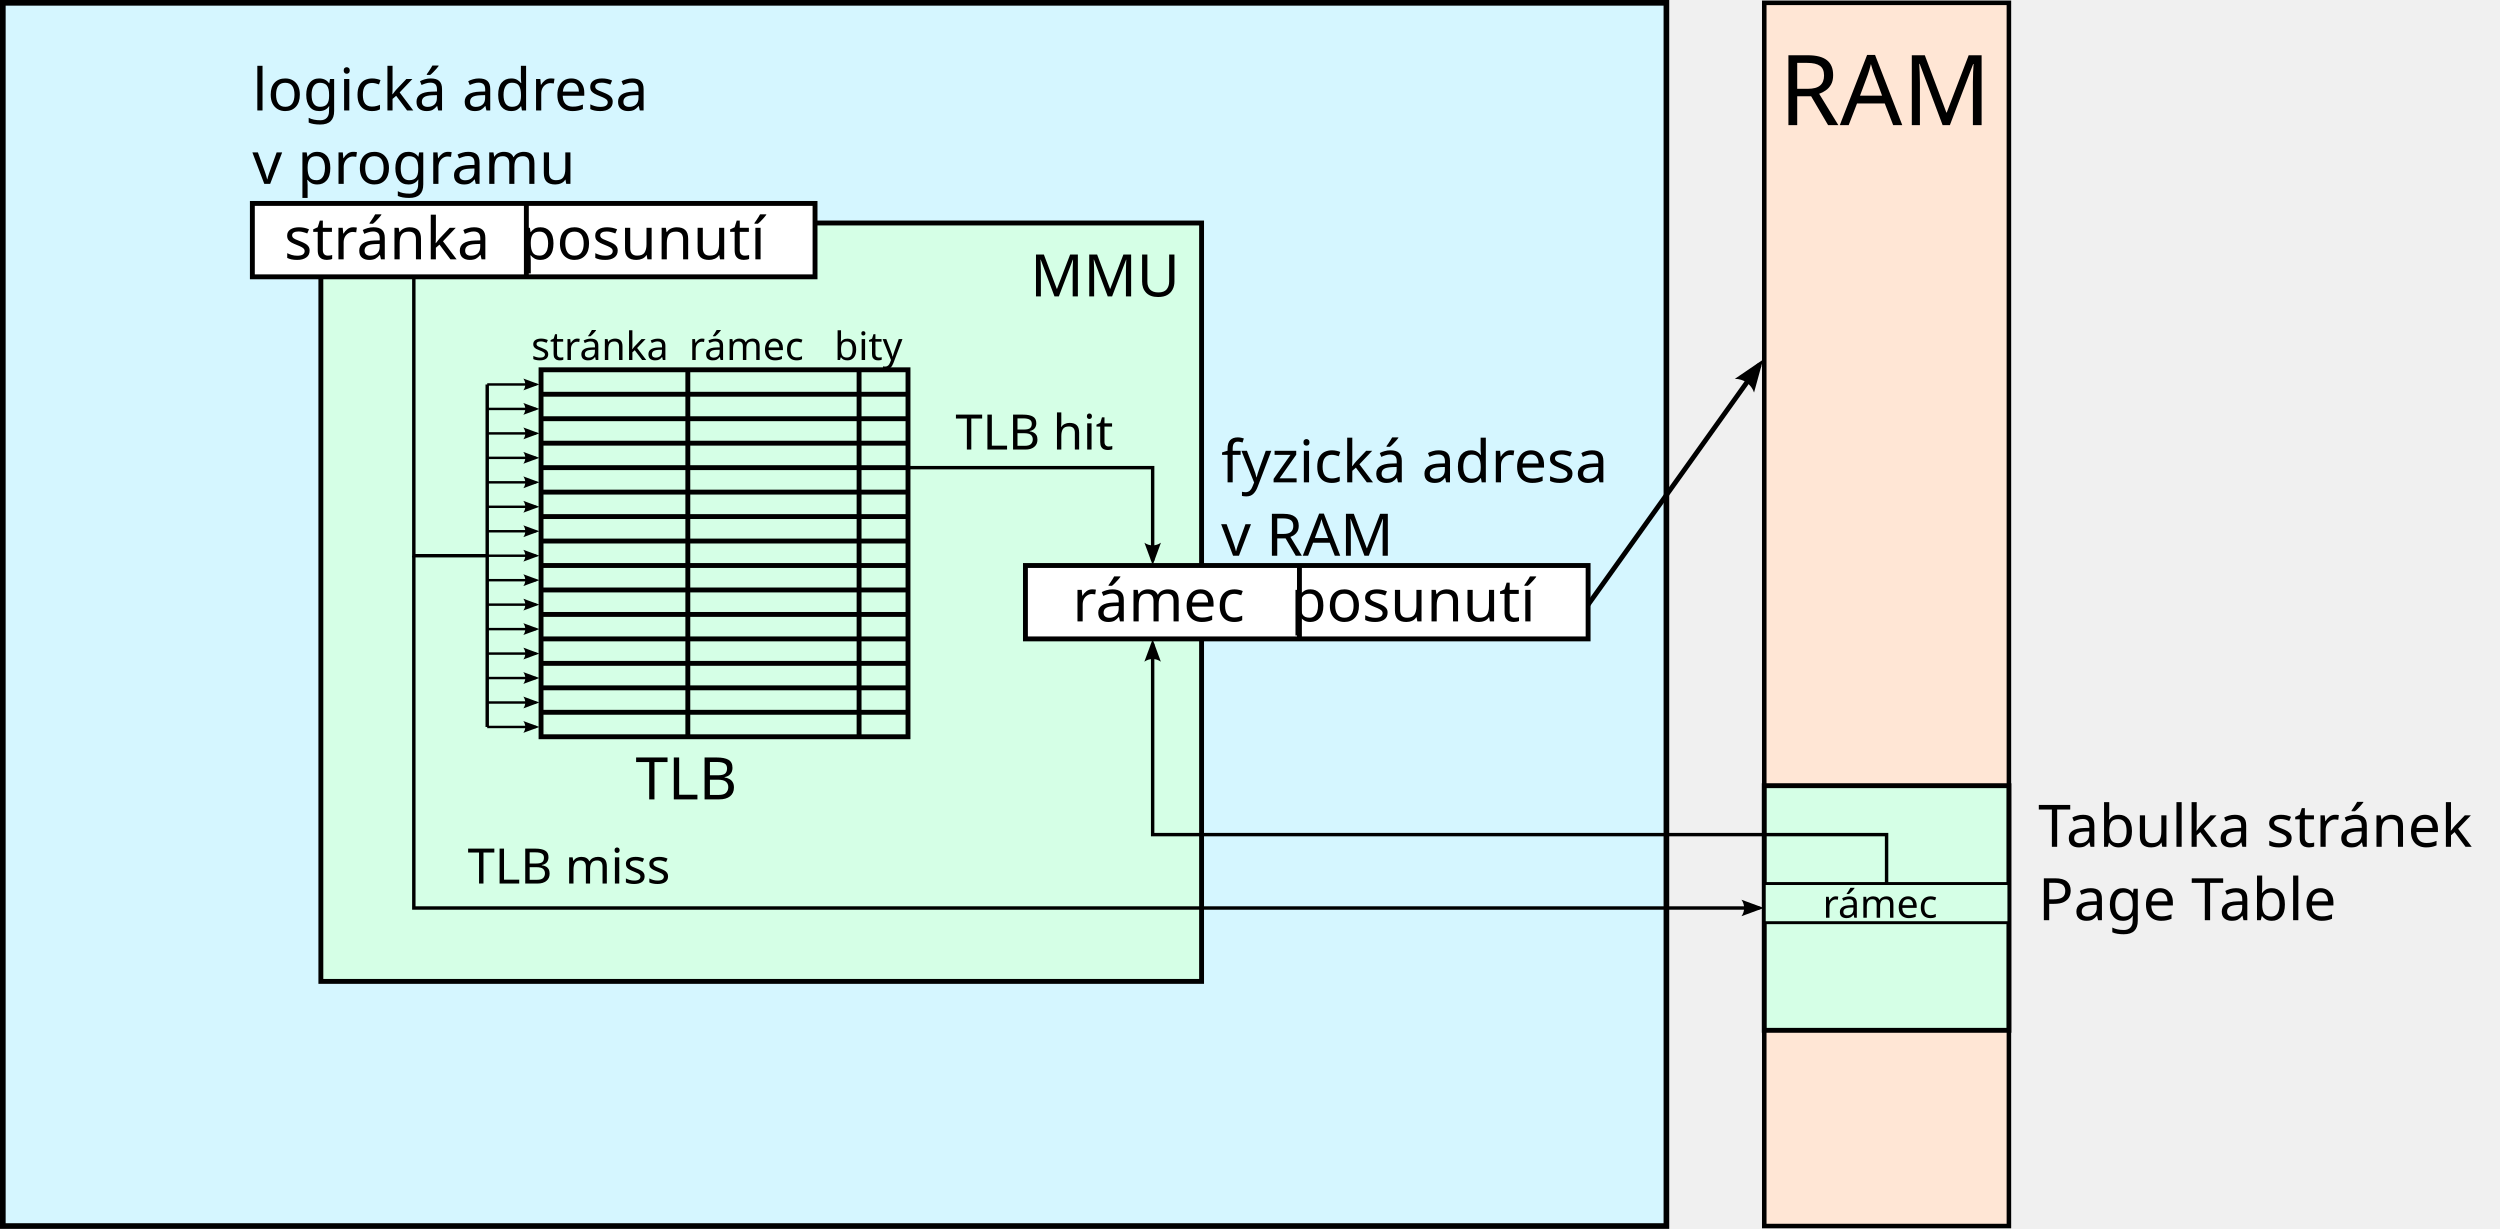
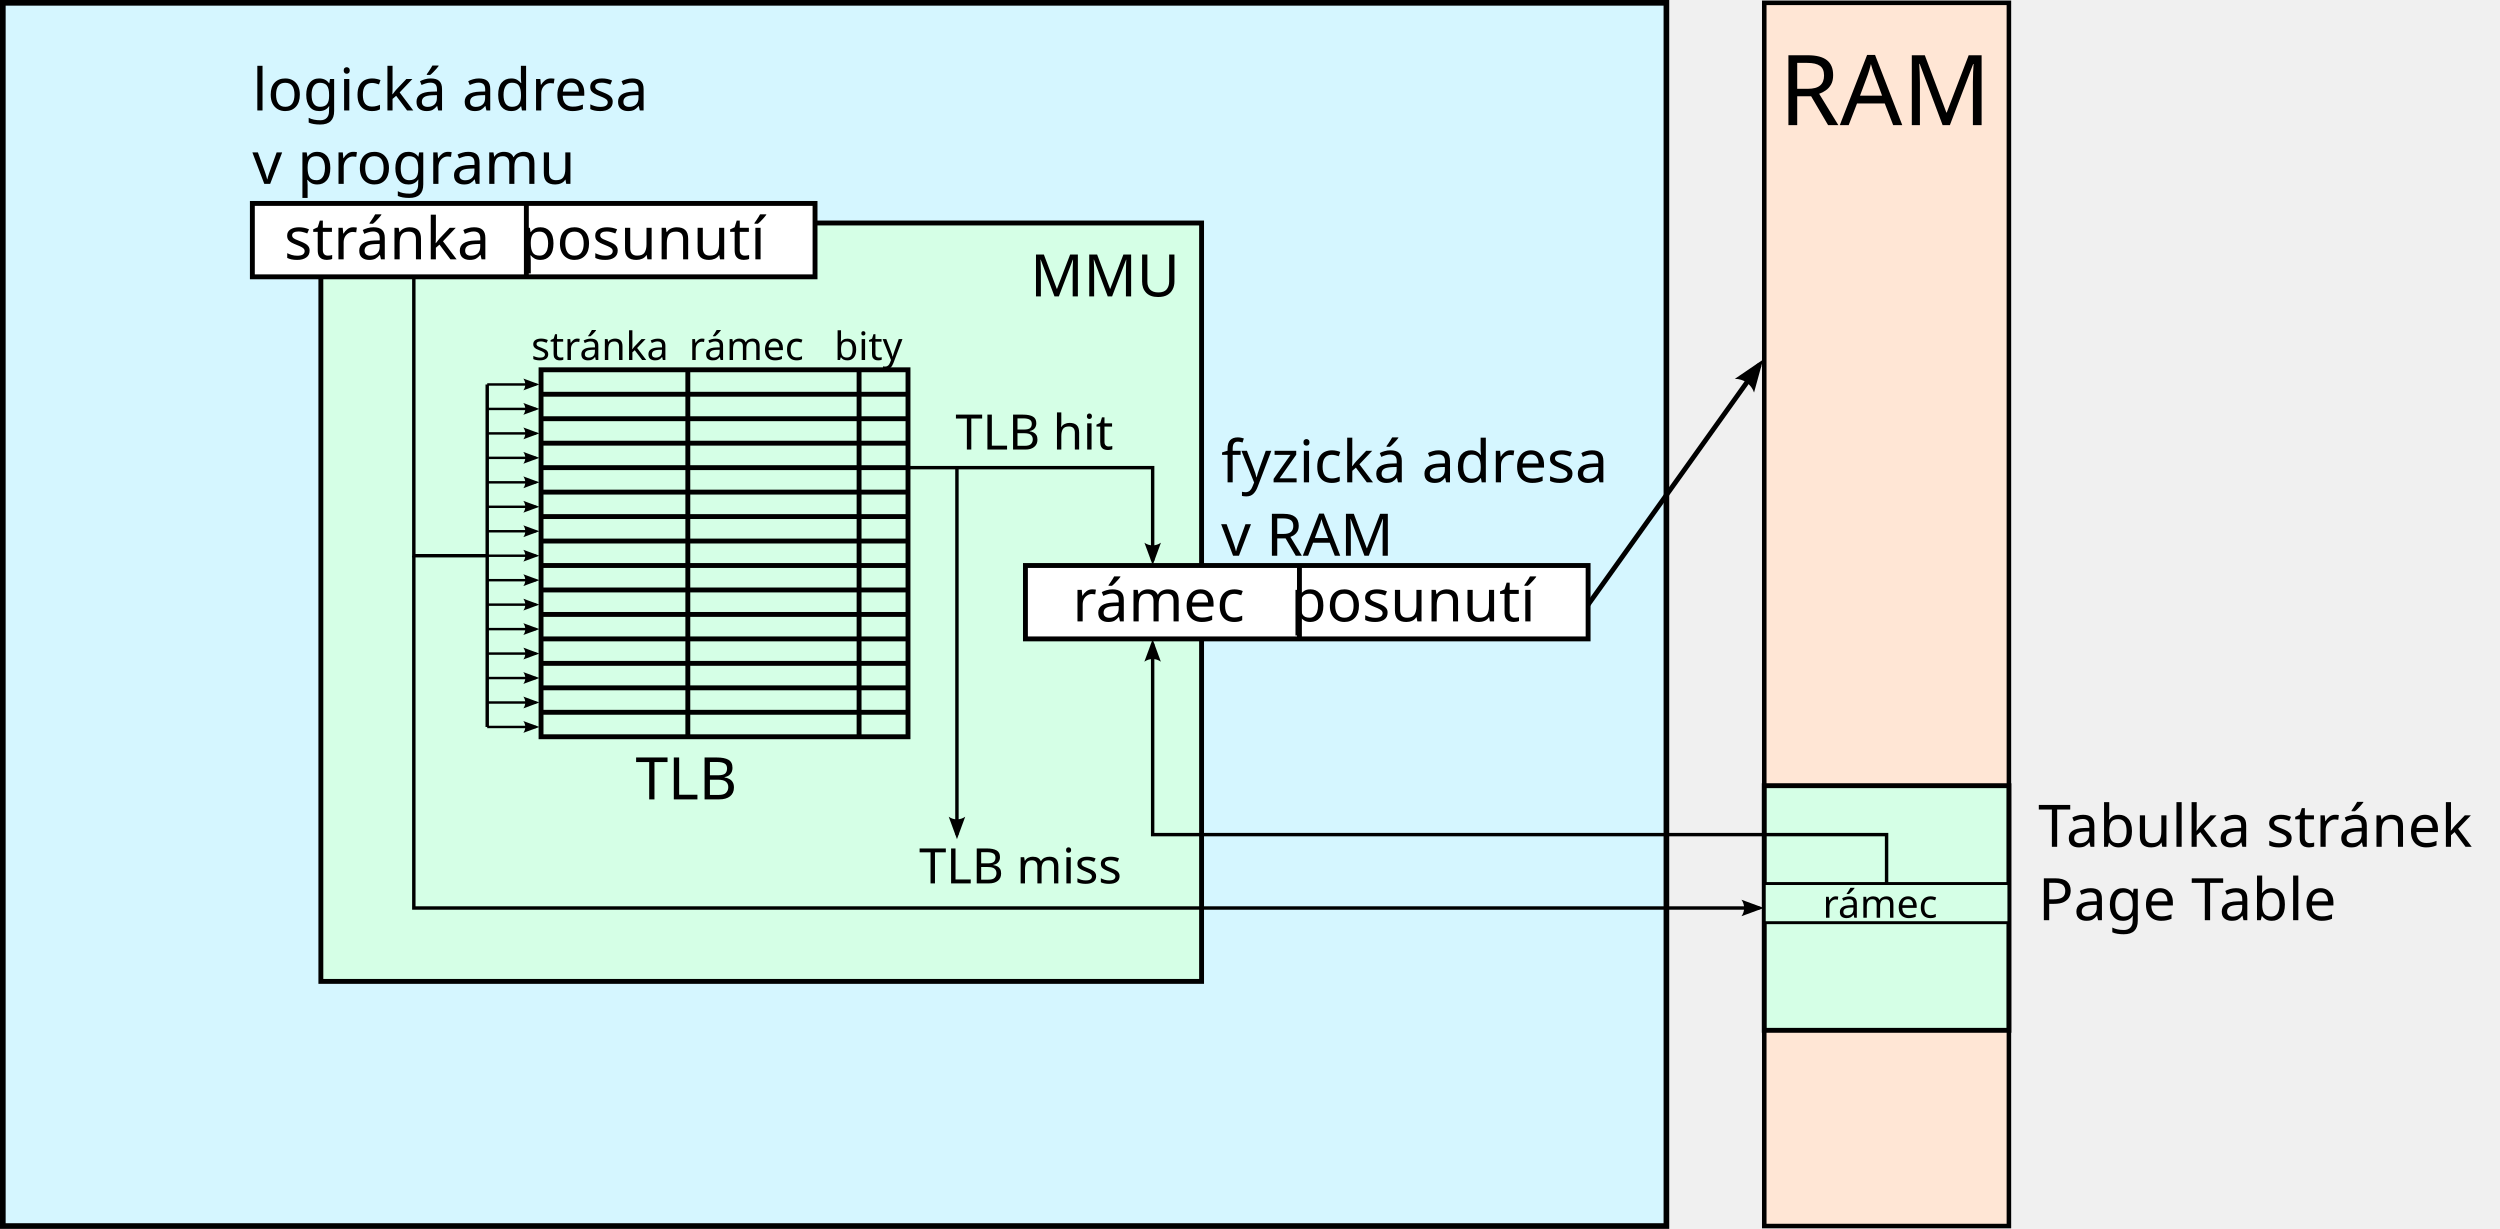
<svg xmlns="http://www.w3.org/2000/svg" width="510.947" height="251.154" id="svg2" version="1.1">
  <defs id="defs4">
-     <marker orient="auto" refY="0" refX="0" id="Arrow2Mend" style="overflow:visible">
-       <path id="path3820" style="fill-rule:evenodd;stroke-width:0.625;stroke-linejoin:round" d="M 8.719,4.034 -2.207,0.016 8.719,-4.002 c -1.745,2.372 -1.735,5.617 -6e-7,8.035 z" transform="scale(-0.6,-0.6)" />
+     <marker orient="auto" refY="0" refX="0" id="Arrow2Mend" style="overflow:visible" viewBox="0 0 6.556 4.821" markerWidth="6.556" markerHeight="4.821" preserveAspectRatio="xMidYMid">
+       <path id="path3820" style="fill-rule:evenodd;stroke-width:0.625;stroke-linejoin:round" d="M 8.719,4.034 -2.207,0.016 8.719,-4.002 c -1.745,2.372 -1.735,5.617 -6e-7,8.035 z" transform="scale(-0.6)" />
    </marker>
    <marker orient="auto" refY="0" refX="0" id="Arrow1Lend" style="overflow:visible">
      <path id="path3796" d="M 0,0 5,-5 -12.5,0 5,5 0,0 z" style="fill-rule:evenodd;stroke:#000000;stroke-width:1pt" transform="matrix(-0.8,0,0,-0.8,-10,0)" />
    </marker>
  </defs>
  <g id="layer1" transform="translate(-184.423,-426.7852)">
    <rect style="fill:#d5f6ff;fill-opacity:1;stroke:#000000;stroke-width:1.154;stroke-miterlimit:4;stroke-opacity:1;stroke-dasharray:none;stroke-dashoffset:0" id="rect2985" width="340" height="250" x="185" y="427.362" />
    <flowRoot xml:space="preserve" id="flowRoot2987" style="font-style:normal;font-weight:normal;line-height:0.01%;font-family:sans-serif;letter-spacing:0px;word-spacing:0px;fill:#000000;fill-opacity:1;stroke:none" transform="translate(270.2812,1.458442)">
      <flowRegion id="flowRegion2989" style="font-family:sans-serif">
        <rect id="rect2991" width="66.233" height="29.705" x="204.721" y="430.974" style="font-family:sans-serif" />
      </flowRegion>
      <flowPara id="flowPara2993" style="font-size:20px;line-height:1.25;font-family:sans-serif">CPU</flowPara>
    </flowRoot>
    <rect style="fill:#d5ffe6;fill-opacity:1;stroke:#000000;stroke-width:1;stroke-miterlimit:4;stroke-opacity:1;stroke-dasharray:none;stroke-dashoffset:0" id="rect4233" width="180" height="155" x="250" y="472.362" />
    <text xml:space="preserve" style="font-style:normal;font-weight:normal;line-height:0%;font-family:sans-serif;letter-spacing:0px;word-spacing:0px;fill:#000000;fill-opacity:1;stroke:none" x="395" y="487.362" id="text4235">
      <tspan id="tspan4237" x="395" y="487.362" style="font-size:12px;line-height:1.25;font-family:sans-serif">MMU</tspan>
    </text>
    <path style="fill:none;stroke:#000000;stroke-width:1px;stroke-linecap:butt;stroke-linejoin:miter;stroke-opacity:1;marker-end:url(#Arrow2Mend)" d="m 509,550.362 35,-49" id="path4239" />
    <text xml:space="preserve" style="font-style:normal;font-weight:normal;line-height:0%;font-family:sans-serif;letter-spacing:0px;word-spacing:0px;fill:#000000;fill-opacity:1;stroke:none" x="434" y="525.362" id="text4423">
      <tspan id="tspan4425" x="434" y="525.362" style="font-size:12px;line-height:1.25;font-family:sans-serif">fyzická adresa</tspan>
      <tspan x="434" y="540.362" id="tspan4427" style="font-size:12px;line-height:1.25;font-family:sans-serif">v RAM</tspan>
    </text>
    <rect style="fill:#ffe6d5;fill-opacity:1;stroke:#000000;stroke-width:0.928;stroke-miterlimit:4;stroke-opacity:1;stroke-dasharray:none;stroke-dashoffset:0" id="rect4429" width="50" height="250" x="545" y="427.362" />
    <text xml:space="preserve" style="font-style:normal;font-weight:normal;line-height:0%;font-family:sans-serif;letter-spacing:0px;word-spacing:0px;fill:#000000;fill-opacity:1;stroke:none" x="548" y="452.362" id="text4431">
      <tspan id="tspan4433" x="548" y="452.362" style="font-size:20px;line-height:1.25;font-family:sans-serif">RAM</tspan>
    </text>
    <rect style="fill:none;stroke:#000000;stroke-width:1;stroke-miterlimit:4;stroke-opacity:1;stroke-dasharray:none;stroke-dashoffset:0" id="rect8244" width="75" height="75" x="110.35" y="75.464" transform="translate(184.6502,426.8979)" />
    <path style="fill:none;stroke:#000000;stroke-width:1px;stroke-linecap:butt;stroke-linejoin:miter;stroke-opacity:1" d="m 110.35,80.464 75,0" id="path8246" transform="translate(184.6502,426.8979)" />
    <path style="fill:none;stroke:#000000;stroke-width:1px;stroke-linecap:butt;stroke-linejoin:miter;stroke-opacity:1" d="m 110.35,85.464 75,0" id="path8248" transform="translate(184.6502,426.8979)" />
    <path style="fill:none;stroke:#000000;stroke-width:1px;stroke-linecap:butt;stroke-linejoin:miter;stroke-opacity:1" d="m 110.35,90.464 75,0" id="path8250" transform="translate(184.6502,426.8979)" />
    <path style="fill:none;stroke:#000000;stroke-width:1px;stroke-linecap:butt;stroke-linejoin:miter;stroke-opacity:1" d="m 110.35,95.464 75,0" id="path8252" transform="translate(184.6502,426.8979)" />
    <path style="fill:none;stroke:#000000;stroke-width:1px;stroke-linecap:butt;stroke-linejoin:miter;stroke-opacity:1" d="m 110.35,100.464 75,0" id="path8254" transform="translate(184.6502,426.8979)" />
    <path style="fill:none;stroke:#000000;stroke-width:1px;stroke-linecap:butt;stroke-linejoin:miter;stroke-opacity:1" d="m 110.35,105.464 75,0" id="path8256" transform="translate(184.6502,426.8979)" />
    <path style="fill:none;stroke:#000000;stroke-width:1px;stroke-linecap:butt;stroke-linejoin:miter;stroke-opacity:1" d="m 110.35,110.464 75,0" id="path8258" transform="translate(184.6502,426.8979)" />
    <path style="fill:none;stroke:#000000;stroke-width:1px;stroke-linecap:butt;stroke-linejoin:miter;stroke-opacity:1" d="m 110.35,115.464 75,0" id="path8260" transform="translate(184.6502,426.8979)" />
    <path style="fill:none;stroke:#000000;stroke-width:1px;stroke-linecap:butt;stroke-linejoin:miter;stroke-opacity:1" d="m 110.35,120.464 75,0" id="path8262" transform="translate(184.6502,426.8979)" />
    <path style="fill:none;stroke:#000000;stroke-width:1px;stroke-linecap:butt;stroke-linejoin:miter;stroke-opacity:1" d="m 110.35,125.464 75,0" id="path8264" transform="translate(184.6502,426.8979)" />
    <path style="fill:none;stroke:#000000;stroke-width:1px;stroke-linecap:butt;stroke-linejoin:miter;stroke-opacity:1" d="m 110.35,130.464 75,0" id="path8266" transform="translate(184.6502,426.8979)" />
    <path style="fill:none;stroke:#000000;stroke-width:1px;stroke-linecap:butt;stroke-linejoin:miter;stroke-opacity:1" d="m 110.35,135.464 75,0" id="path8268" transform="translate(184.6502,426.8979)" />
    <path style="fill:none;stroke:#000000;stroke-width:1px;stroke-linecap:butt;stroke-linejoin:miter;stroke-opacity:1" d="m 110.35,140.464 75,0" id="path8270" transform="translate(184.6502,426.8979)" />
    <path style="fill:none;stroke:#000000;stroke-width:1px;stroke-linecap:butt;stroke-linejoin:miter;stroke-opacity:1" d="m 110.35,145.464 75,0" id="path8272" transform="translate(184.6502,426.8979)" />
    <text xml:space="preserve" style="font-style:normal;font-weight:normal;line-height:0%;font-family:sans-serif;letter-spacing:0px;word-spacing:0px;fill:#000000;fill-opacity:1;stroke:none" x="129.656" y="163.26" id="text8274" transform="translate(184.6502,426.8979)">
      <tspan id="tspan8276" x="129.656" y="163.26" style="font-size:12px;line-height:1.25;font-family:sans-serif">TLB</tspan>
    </text>
    <text xml:space="preserve" style="font-style:normal;font-weight:normal;line-height:0%;font-family:sans-serif;letter-spacing:0px;word-spacing:0px;fill:#000000;fill-opacity:1;stroke:none" x="293" y="500.362" id="text8278">
      <tspan id="tspan8280" x="293" y="500.362" style="font-size:8px;line-height:1.25;font-family:sans-serif">stránka  rámec   bity</tspan>
    </text>
    <path style="fill:none;stroke:#000000;stroke-width:1px;stroke-linecap:butt;stroke-linejoin:miter;stroke-opacity:1" d="m 140.35,75.464 0,75" id="path8282" transform="translate(184.6502,426.8979)" />
    <path style="fill:none;stroke:#000000;stroke-width:1px;stroke-linecap:butt;stroke-linejoin:miter;stroke-opacity:1" d="m 175.35,75.464 0,75" id="path8284" transform="translate(184.6502,426.8979)" />
    <path style="fill:none;stroke:#000000;stroke-width:0.5;stroke-linecap:butt;stroke-linejoin:miter;stroke-miterlimit:4;stroke-opacity:1;stroke-dasharray:none;marker-end:url(#Arrow2Mend)" d="m 284,505.362 10,0" id="path8286" />
    <path id="path8474" d="m 284,510.362 10,0" style="fill:none;stroke:#000000;stroke-width:0.5;stroke-linecap:butt;stroke-linejoin:miter;stroke-miterlimit:4;stroke-opacity:1;stroke-dasharray:none;marker-end:url(#Arrow2Mend)" />
    <path style="fill:none;stroke:#000000;stroke-width:0.5;stroke-linecap:butt;stroke-linejoin:miter;stroke-miterlimit:4;stroke-opacity:1;stroke-dasharray:none;marker-end:url(#Arrow2Mend)" d="m 284,515.362 10,0" id="path8476" />
    <path id="path8478" d="m 284,520.362 10,0" style="fill:none;stroke:#000000;stroke-width:0.5;stroke-linecap:butt;stroke-linejoin:miter;stroke-miterlimit:4;stroke-opacity:1;stroke-dasharray:none;marker-end:url(#Arrow2Mend)" />
    <path id="path8491" d="m 284,525.362 10,0" style="fill:none;stroke:#000000;stroke-width:0.5;stroke-linecap:butt;stroke-linejoin:miter;stroke-miterlimit:4;stroke-opacity:1;stroke-dasharray:none;marker-end:url(#Arrow2Mend)" />
    <path style="fill:none;stroke:#000000;stroke-width:0.5;stroke-linecap:butt;stroke-linejoin:miter;stroke-miterlimit:4;stroke-opacity:1;stroke-dasharray:none;marker-end:url(#Arrow2Mend)" d="m 284,530.362 10,0" id="path8493" />
    <path id="path8495" d="m 284,535.362 10,0" style="fill:none;stroke:#000000;stroke-width:0.5;stroke-linecap:butt;stroke-linejoin:miter;stroke-miterlimit:4;stroke-opacity:1;stroke-dasharray:none;marker-end:url(#Arrow2Mend)" />
    <path style="fill:none;stroke:#000000;stroke-width:0.5;stroke-linecap:butt;stroke-linejoin:miter;stroke-miterlimit:4;stroke-opacity:1;stroke-dasharray:none;marker-end:url(#Arrow2Mend)" d="m 284,540.362 10,0" id="path8497" />
    <path style="fill:none;stroke:#000000;stroke-width:0.5;stroke-linecap:butt;stroke-linejoin:miter;stroke-miterlimit:4;stroke-opacity:1;stroke-dasharray:none;marker-end:url(#Arrow2Mend)" d="m 284,545.362 10,0" id="path8499" />
    <path id="path8501" d="m 284,550.362 10,0" style="fill:none;stroke:#000000;stroke-width:0.5;stroke-linecap:butt;stroke-linejoin:miter;stroke-miterlimit:4;stroke-opacity:1;stroke-dasharray:none;marker-end:url(#Arrow2Mend)" />
    <path style="fill:none;stroke:#000000;stroke-width:0.5;stroke-linecap:butt;stroke-linejoin:miter;stroke-miterlimit:4;stroke-opacity:1;stroke-dasharray:none;marker-end:url(#Arrow2Mend)" d="m 284,555.362 10,0" id="path8503" />
    <path id="path8505" d="m 284,560.362 10,0" style="fill:none;stroke:#000000;stroke-width:0.5;stroke-linecap:butt;stroke-linejoin:miter;stroke-miterlimit:4;stroke-opacity:1;stroke-dasharray:none;marker-end:url(#Arrow2Mend)" />
    <path id="path8507" d="m 284,565.362 10,0" style="fill:none;stroke:#000000;stroke-width:0.5;stroke-linecap:butt;stroke-linejoin:miter;stroke-miterlimit:4;stroke-opacity:1;stroke-dasharray:none;marker-end:url(#Arrow2Mend)" />
    <path style="fill:none;stroke:#000000;stroke-width:0.5;stroke-linecap:butt;stroke-linejoin:miter;stroke-miterlimit:4;stroke-opacity:1;stroke-dasharray:none;marker-end:url(#Arrow2Mend)" d="m 284,570.362 10,0" id="path8509" />
    <path id="path8511" d="m 284,575.362 10,0" style="fill:none;stroke:#000000;stroke-width:0.5;stroke-linecap:butt;stroke-linejoin:miter;stroke-miterlimit:4;stroke-opacity:1;stroke-dasharray:none;marker-end:url(#Arrow2Mend)" />
    <path style="fill:none;stroke:#000000;stroke-width:0.7;stroke-linecap:butt;stroke-linejoin:miter;stroke-miterlimit:4;stroke-opacity:1;stroke-dasharray:none" d="m 99.35,78.464 0,69 0,1" id="path8515" transform="translate(184.6502,426.8979)" />
    <path style="fill:none;stroke:#000000;stroke-width:0.7;stroke-linecap:butt;stroke-linejoin:miter;stroke-miterlimit:4;stroke-opacity:1;stroke-dasharray:none" d="m 99.35,113.464 -15,0 0,-57" id="path8517" transform="translate(184.6502,426.8979)" />
    <rect style="fill:#ffffff;stroke:#000000;stroke-width:1;stroke-miterlimit:4;stroke-opacity:1;stroke-dasharray:none;stroke-dashoffset:0" id="rect8519" width="115" height="15" x="236" y="468.362" />
    <text xml:space="preserve" style="font-style:normal;font-weight:normal;line-height:0%;font-family:sans-serif;letter-spacing:0px;word-spacing:0px;fill:#000000;fill-opacity:1;stroke:none" x="242.501" y="479.782" id="text8523">
      <tspan id="tspan8525" x="242.501" y="479.782" style="font-size:12px;line-height:1.25;font-family:sans-serif">stránka  posunutí</tspan>
    </text>
    <path style="fill:none;stroke:#000000;stroke-width:1px;stroke-linecap:butt;stroke-linejoin:miter;stroke-opacity:1" d="m 292,468.362 0,15" id="path8527" />
    <rect style="fill:#d5ffe6;fill-opacity:1;stroke:#000000;stroke-width:1;stroke-miterlimit:4;stroke-opacity:1;stroke-dasharray:none;stroke-dashoffset:0" id="rect8529" width="50" height="50" x="360.35" y="160.464" transform="translate(184.6502,426.8979)" />
    <text xml:space="preserve" style="font-style:normal;font-weight:normal;line-height:0%;font-family:sans-serif;letter-spacing:0px;word-spacing:0px;fill:#000000;fill-opacity:1;stroke:none" x="416.337" y="172.958" id="text8531" transform="translate(184.6502,426.8979)">
      <tspan id="tspan8533" x="416.337" y="172.958" style="font-size:12px;line-height:1.25;font-family:sans-serif">Tabulka stránek</tspan>
      <tspan x="416.337" y="187.958" id="tspan8535" style="font-size:12px;line-height:1.25;font-family:sans-serif">Page Table</tspan>
    </text>
    <rect y="542.362" x="394" height="15" width="115" id="rect8537" style="fill:#ffffff;stroke:#000000;stroke-width:1;stroke-miterlimit:4;stroke-opacity:1;stroke-dasharray:none;stroke-dashoffset:0" />
    <text id="text8539" y="553.782" x="400.501" style="font-style:normal;font-weight:normal;line-height:0%;font-family:sans-serif;letter-spacing:0px;word-spacing:0px;fill:#000000;fill-opacity:1;stroke:none" xml:space="preserve">
      <tspan y="553.782" x="400.501" id="tspan8541" style="font-size:12px;line-height:1.25;font-family:sans-serif"> rámec   posunutí</tspan>
    </text>
    <path id="path8543" d="m 450,542.362 0,15" style="fill:none;stroke:#000000;stroke-width:1px;stroke-linecap:butt;stroke-linejoin:miter;stroke-opacity:1" />
    <path style="fill:none;stroke:#000000;stroke-width:0.7;stroke-linecap:butt;stroke-linejoin:miter;stroke-miterlimit:4;stroke-opacity:1;stroke-dasharray:none;marker-end:url(#Arrow2Mend)" d="m 185.35,95.464 50,0 0,19" id="path8545" transform="translate(184.6502,426.8979)" />
    <text xml:space="preserve" style="font-style:normal;font-weight:normal;line-height:0%;font-family:sans-serif;letter-spacing:0px;word-spacing:0px;fill:#000000;fill-opacity:1;stroke:none" x="195.049" y="91.77" id="text8731" transform="translate(184.6502,426.8979)">
      <tspan id="tspan8733" x="195.049" y="91.77" style="font-size:10px;line-height:1.25;font-family:sans-serif">TLB hit</tspan>
    </text>
    <path style="fill:none;stroke:#000000;stroke-width:0.7;stroke-linecap:butt;stroke-linejoin:miter;stroke-miterlimit:4;stroke-opacity:1;stroke-dasharray:none;marker-end:url(#Arrow2Mend)" d="m 84.35,113.464 0,72 275,0" id="path8735" transform="translate(184.6502,426.8979)" />
    <rect style="fill:#d5ffe6;fill-opacity:1;stroke:#000000;stroke-width:0.6;stroke-miterlimit:4;stroke-opacity:1;stroke-dasharray:none;stroke-dashoffset:0" id="rect9289" width="50" height="8" x="360.35" y="180.464" transform="translate(184.6502,426.8979)" />
    <text xml:space="preserve" style="font-style:normal;font-weight:normal;line-height:0%;font-family:sans-serif;letter-spacing:0px;word-spacing:0px;fill:#000000;fill-opacity:1;stroke:none" x="556.935" y="614.351" id="text9291">
      <tspan id="tspan9293" x="556.935" y="614.351" style="font-size:8px;line-height:1.25;font-family:sans-serif">rámec</tspan>
    </text>
    <path style="fill:none;stroke:#000000;stroke-width:0.7;stroke-linecap:butt;stroke-linejoin:miter;stroke-miterlimit:4;stroke-opacity:1;stroke-dasharray:none;marker-end:url(#Arrow2Mend)" d="m 385.35,180.464 0,-10 -150,0 0,-39" id="path9295" transform="translate(184.6502,426.8979)" />
-     <text id="text9481" y="607.362" x="280" style="font-style:normal;font-weight:normal;line-height:0%;font-family:sans-serif;letter-spacing:0px;word-spacing:0px;fill:#000000;fill-opacity:1;stroke:none" xml:space="preserve">
-       <tspan style="font-size:10px;line-height:1.25;font-family:sans-serif" y="607.362" x="280" id="tspan9483">TLB miss</tspan>
+     <text id="text9481" y="607.333" x="372.277" style="font-style:normal;font-weight:normal;line-height:0%;font-family:sans-serif;letter-spacing:0px;word-spacing:0px;fill:#000000;fill-opacity:1;stroke:none" xml:space="preserve">
+       <tspan style="font-size:10px;line-height:1.25;font-family:sans-serif" y="607.333" x="372.277" id="tspan9483">TLB miss</tspan>
    </text>
    <text id="text9688" y="449.362" x="236" style="font-style:normal;font-weight:normal;line-height:0%;font-family:sans-serif;letter-spacing:0px;word-spacing:0px;fill:#000000;fill-opacity:1;stroke:none" xml:space="preserve">
      <tspan y="449.362" x="236" id="tspan9690" style="font-size:12px;line-height:1.25;font-family:sans-serif">logická adresa</tspan>
      <tspan id="tspan9692" y="464.362" x="236" style="font-size:12px;line-height:1.25;font-family:sans-serif">v programu</tspan>
    </text>
+     <path style="fill:none;stroke:#000000;stroke-width:0.7;stroke-linecap:butt;stroke-linejoin:miter;stroke-opacity:1;marker-end:url(#Arrow2Mend);stroke-dasharray:none" d="m 380,522.362 v 75" id="path453" />
  </g>
</svg>
